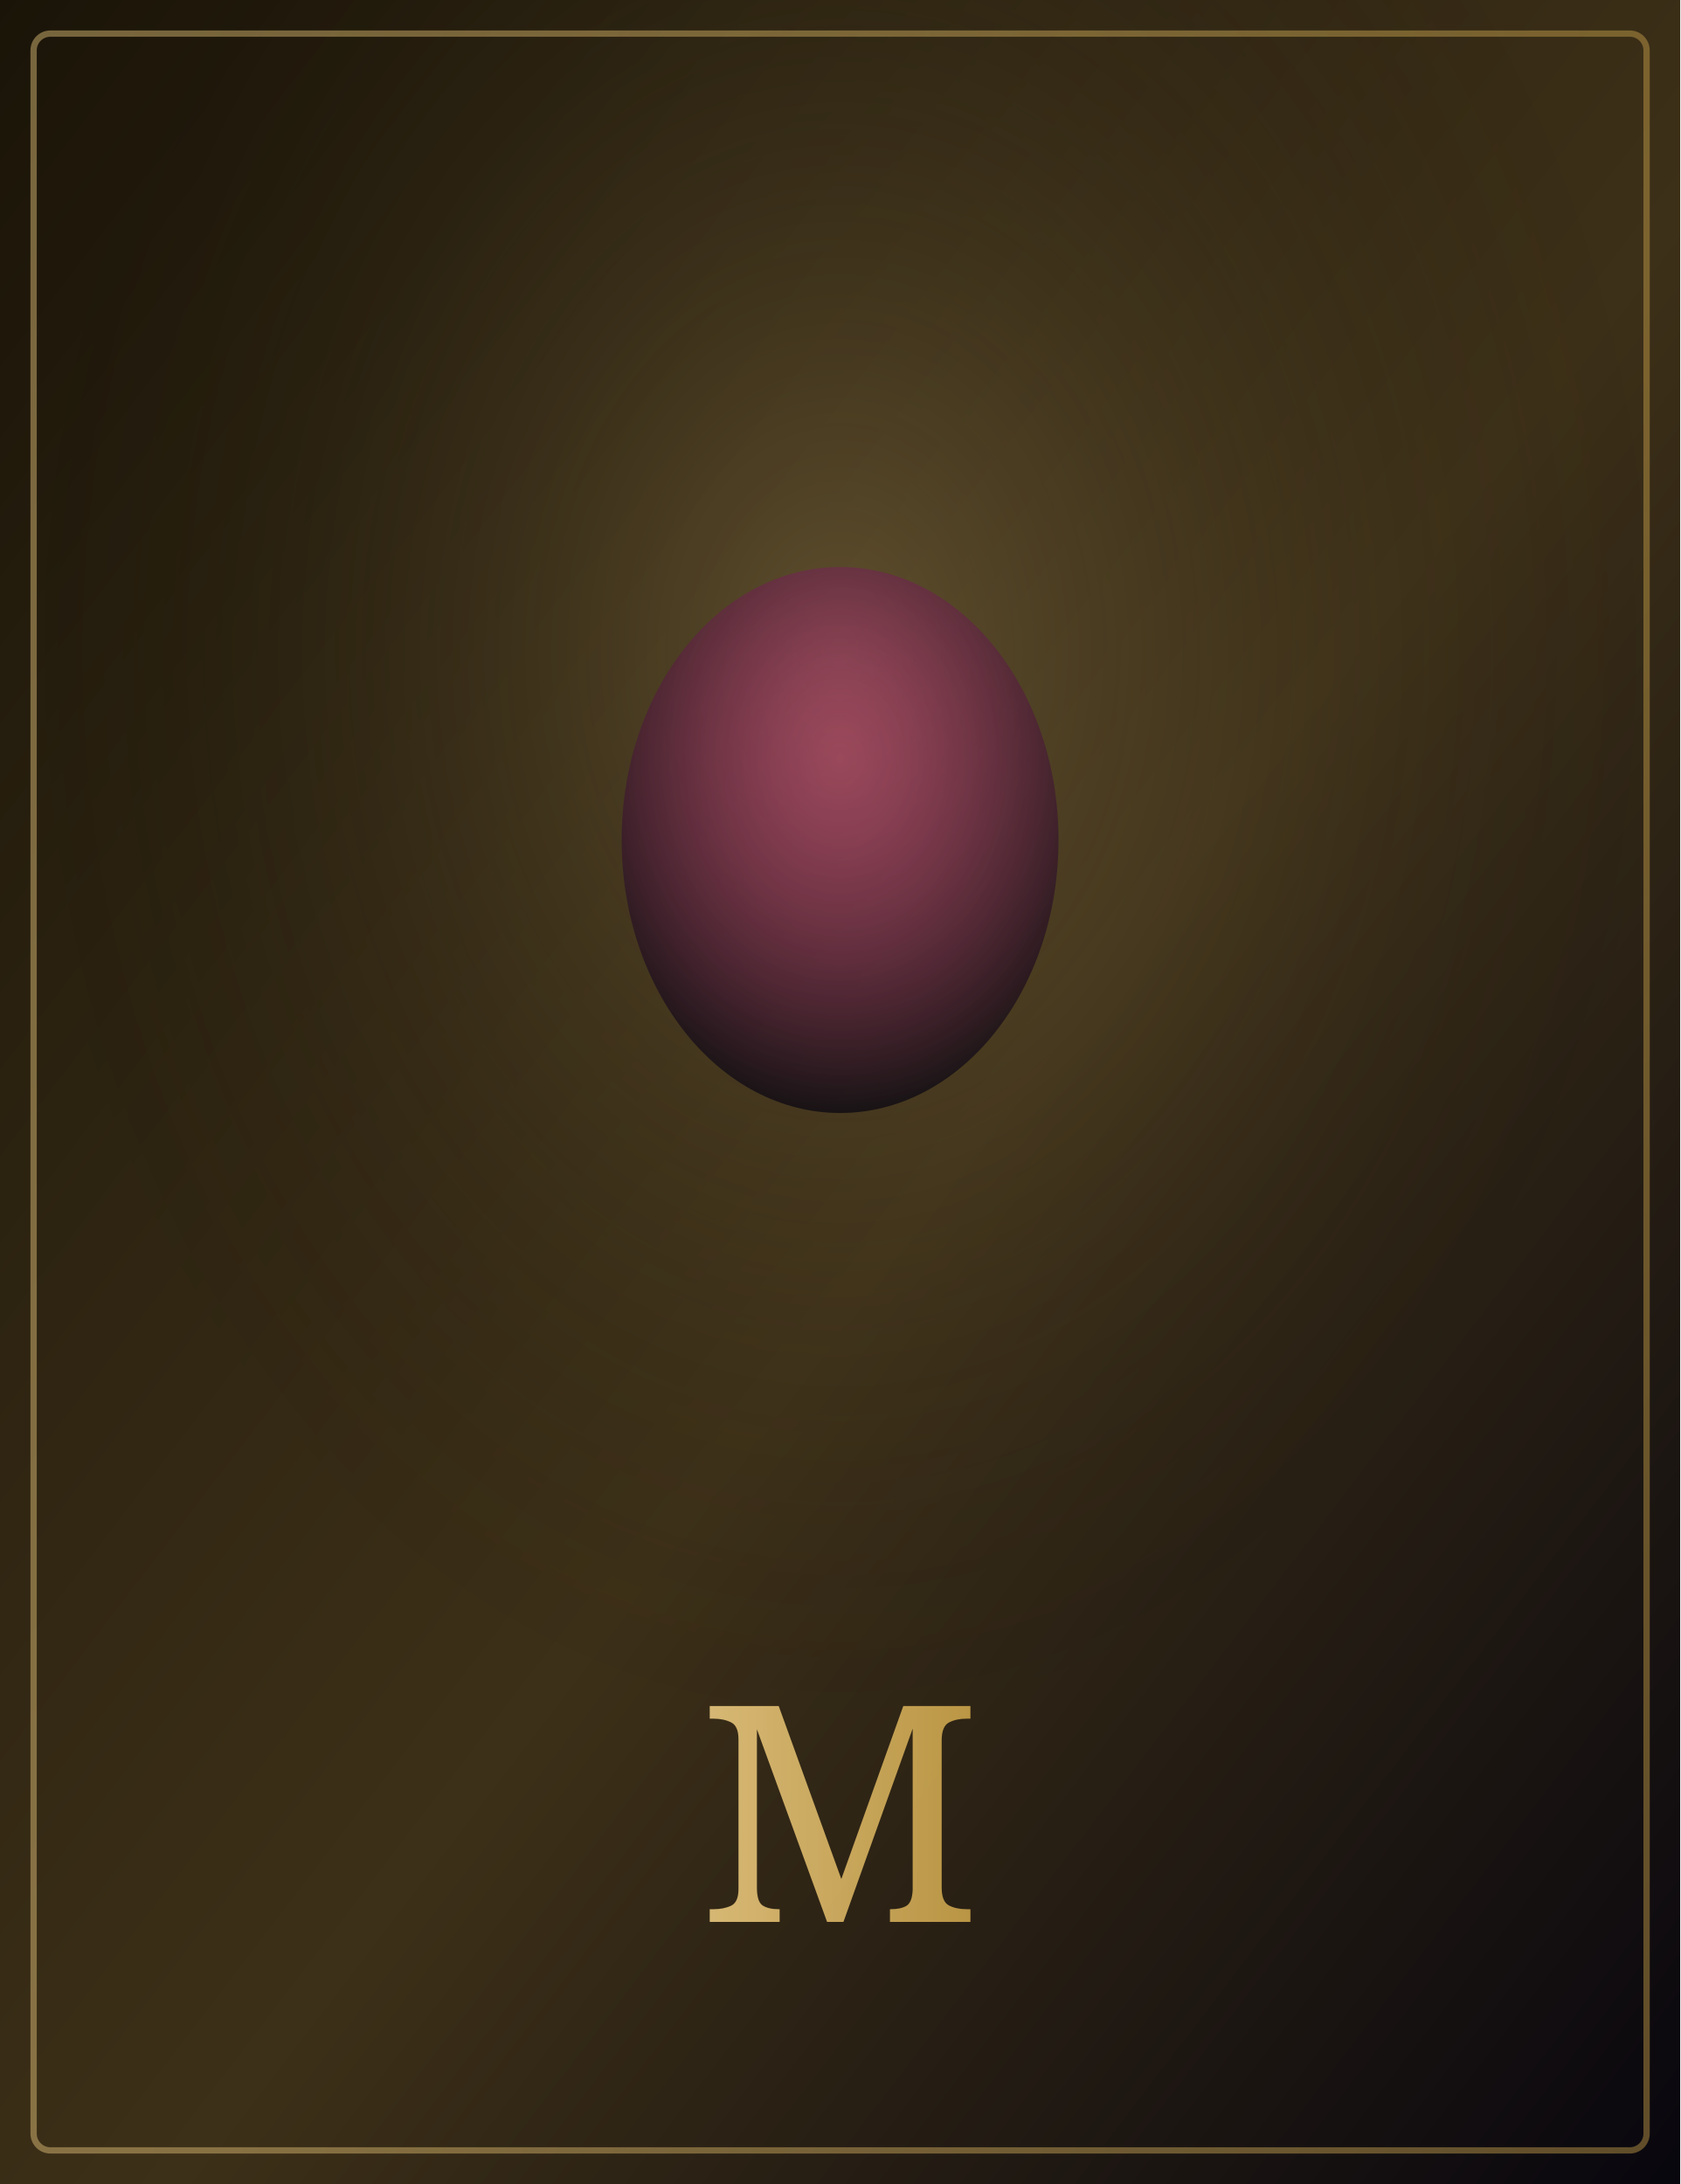
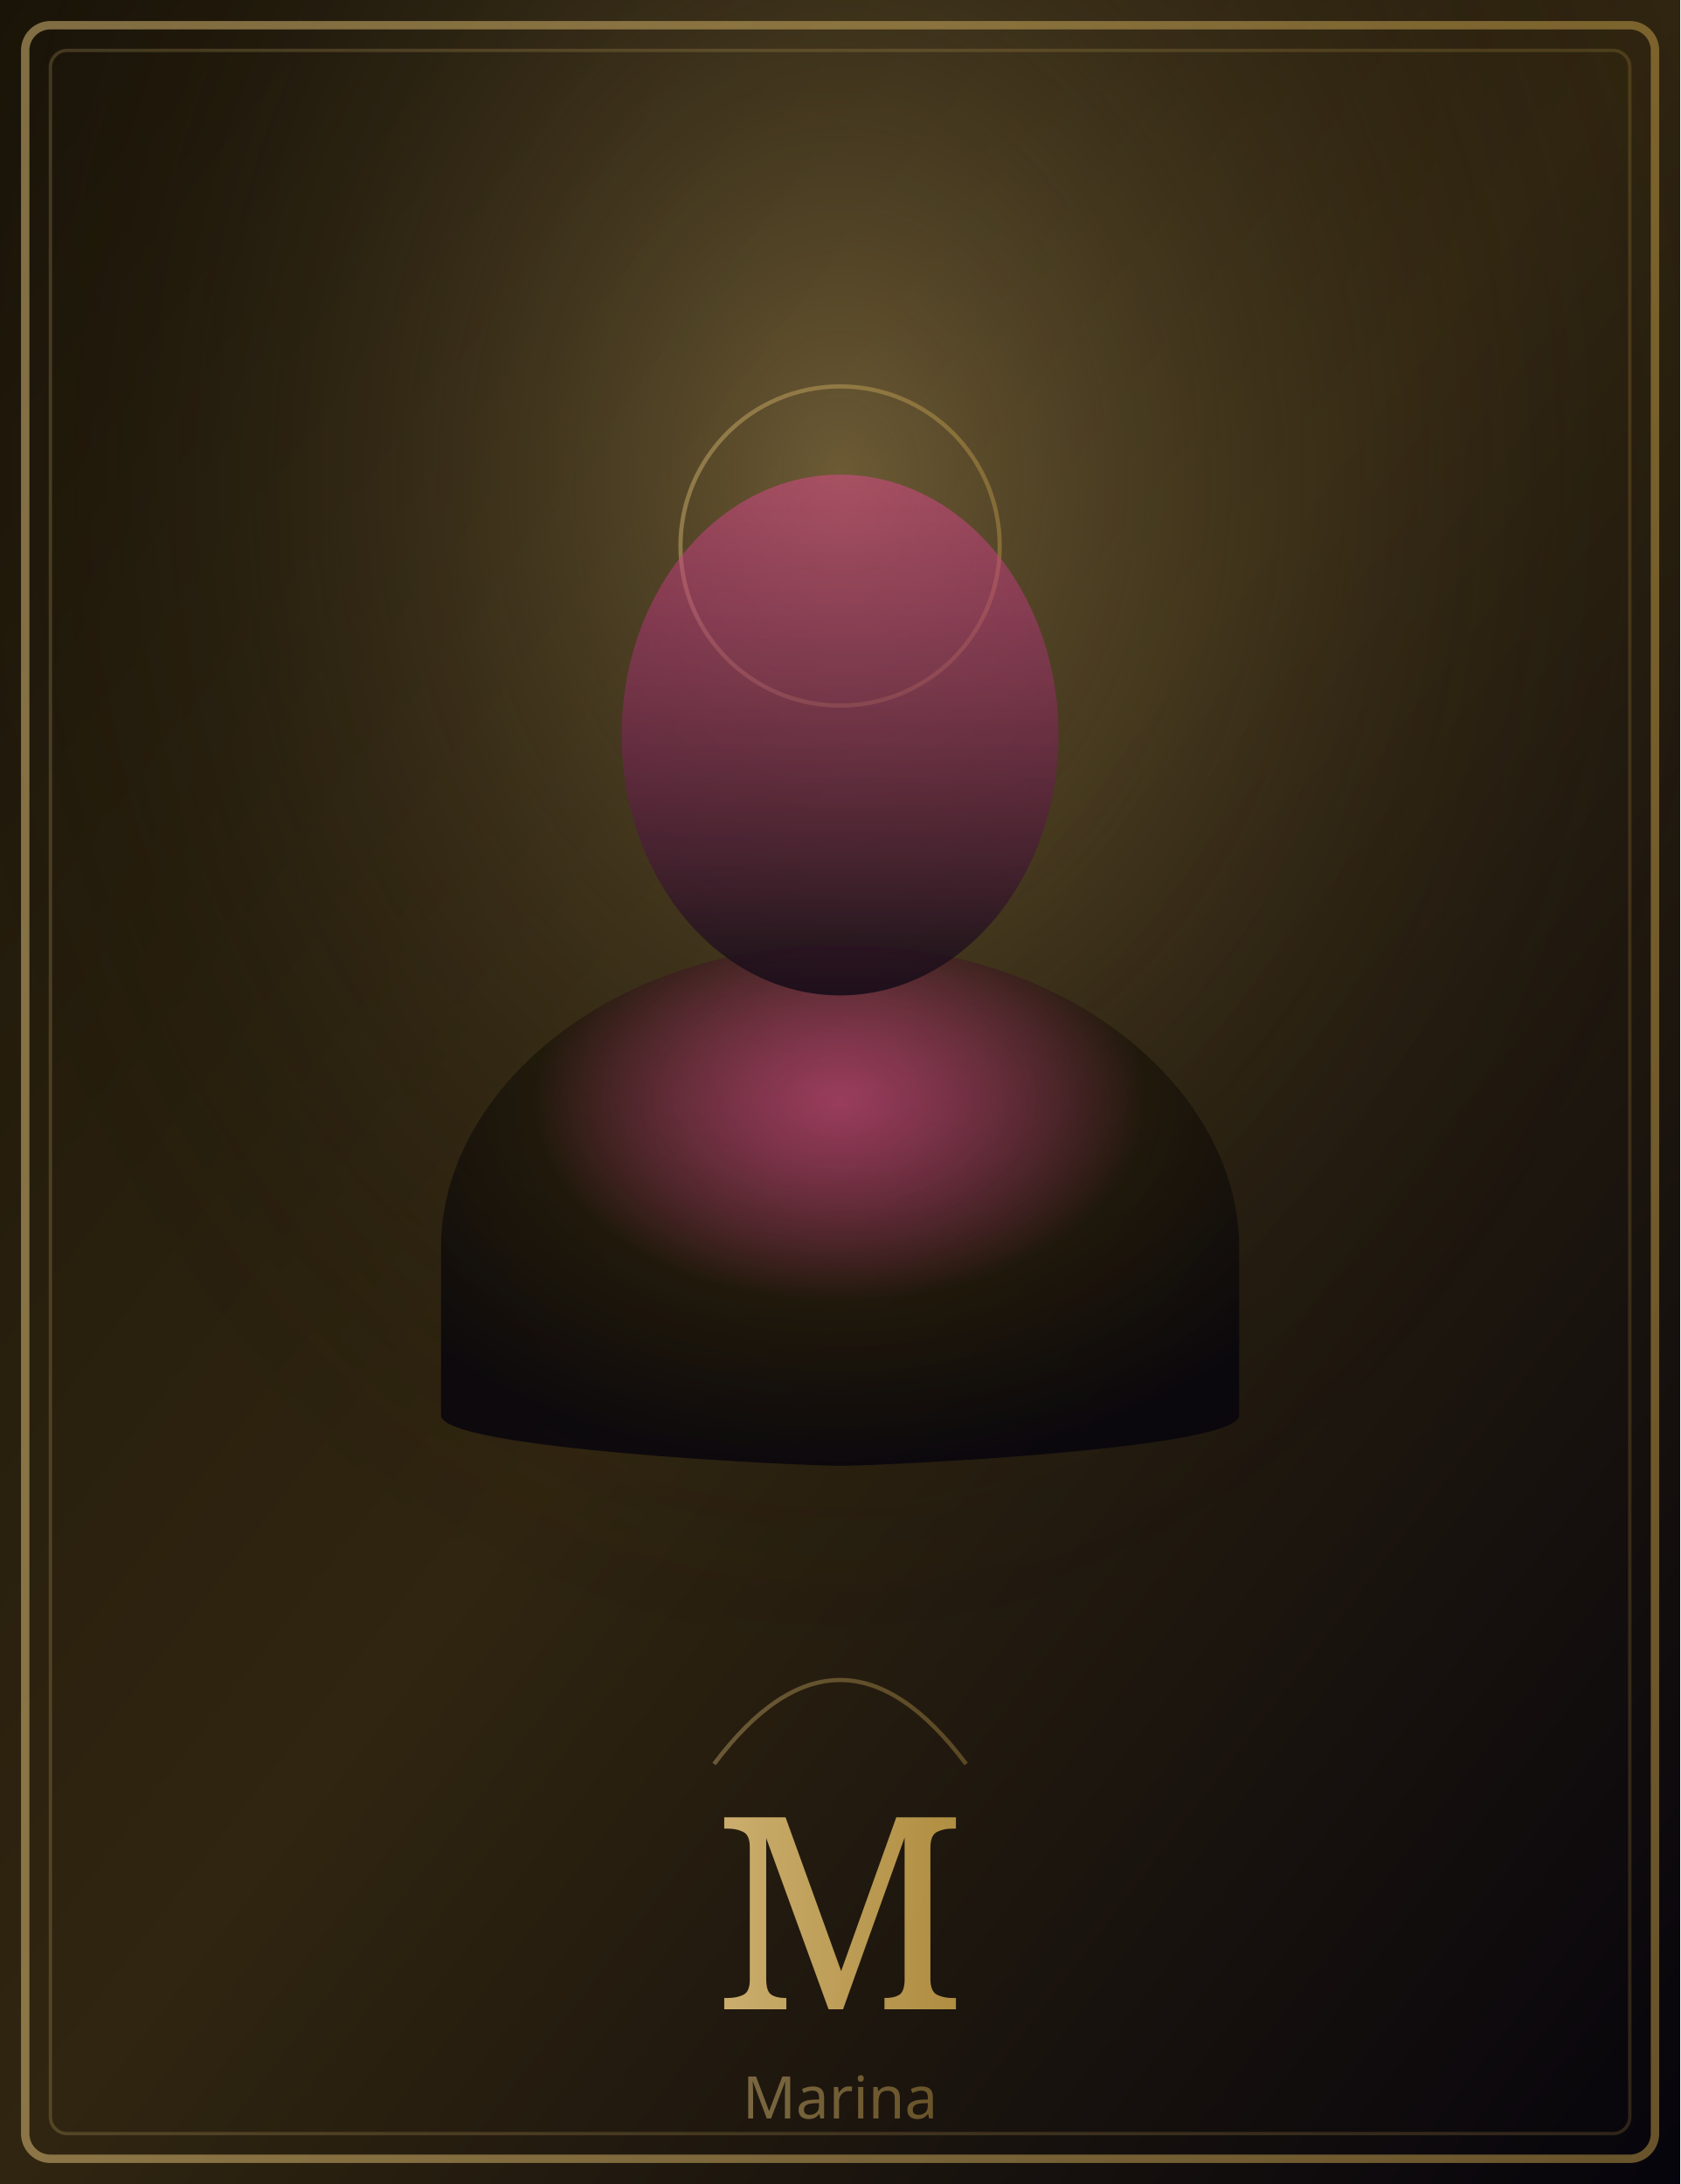
<svg xmlns="http://www.w3.org/2000/svg" viewBox="0 0 400 520" width="400" height="520">
  <defs>
    <linearGradient id="bg" x1="0%" y1="0%" x2="100%" y2="100%">
      <stop offset="0%" stop-color="#1a1408" />
-       <stop offset="55%" stop-color="#3d3018" />
-       <stop offset="100%" stop-color="#08060e" />
+       <stop offset="50%" stop-color="#302510" />
+       <stop offset="100%" stop-color="#06040c" />
    </linearGradient>
    <linearGradient id="gold" x1="0%" y1="0%" x2="100%" y2="0%">
      <stop offset="0%" stop-color="#E8C77E" />
      <stop offset="100%" stop-color="#C9A24A" />
    </linearGradient>
-     <radialGradient id="sil" cx="50%" cy="35%" r="65%">
-       <stop offset="0%" stop-color="#ec4899" stop-opacity="0.55" />
-       <stop offset="100%" stop-color="#0a0812" stop-opacity="0.95" />
+     <radialGradient id="sil" cx="50%" cy="30%" r="70%">
+       <stop offset="0%" stop-color="#ec4899" stop-opacity="0.65" />
+       <stop offset="55%" stop-color="#1a1408" stop-opacity="0.9" />
+       <stop offset="100%" stop-color="#06040c" stop-opacity="1" />
    </radialGradient>
-     <radialGradient id="glow" cx="50%" cy="30%" r="50%">
-       <stop offset="0%" stop-color="#e8c77e" stop-opacity="0.25" />
+     <radialGradient id="glow" cx="50%" cy="22%" r="55%">
+       <stop offset="0%" stop-color="#e8c77e" stop-opacity="0.35" />
      <stop offset="100%" stop-color="transparent" />
    </radialGradient>
+     <linearGradient id="face" x1="0%" y1="0%" x2="0%" y2="100%">
+       <stop offset="0%" stop-color="#ec4899" stop-opacity="0.5" />
+       <stop offset="100%" stop-color="#0a0812" stop-opacity="0.85" />
+     </linearGradient>
  </defs>
  <rect width="100%" height="100%" fill="url(#bg)" />
  <rect width="100%" height="100%" fill="url(#glow)" />
-   <ellipse cx="200" cy="200" rx="52" ry="65" fill="url(#sil)" opacity="0.8" />
-   <text x="50%" y="88%" text-anchor="middle" font-family="Georgia, serif" font-size="72" fill="url(#gold)" opacity="0.9">M</text>
-   <rect x="8" y="8" width="384" height="504" fill="none" stroke="url(#gold)" stroke-width="1.5" opacity="0.45" rx="4" />
+   <circle cx="200" cy="130" r="38" fill="none" stroke="url(#gold)" stroke-width="1" opacity="0.4" />
+   <path d="M170 420 Q200 380 230 420" fill="none" stroke="url(#gold)" stroke-width="1" opacity="0.35" />
+   <path d="M200 225c-55 0-95 35-95 72v40c0 8 85 12 95 12s95-4 95-12v-40c0-37-40-72-95-72z" fill="url(#sil)" opacity="0.82" />
+   <ellipse cx="200" cy="175" rx="52" ry="62" fill="url(#face)" opacity="0.92" />
+   <text x="50%" y="92%" text-anchor="middle" font-family="Georgia, serif" font-size="64" fill="url(#gold)" opacity="0.85">M</text>
+   <text x="50%" y="97%" text-anchor="middle" font-family="system-ui, sans-serif" font-size="14" fill="url(#gold)" opacity="0.45">Marina</text>
+   <rect x="6" y="6" width="388" height="508" fill="none" stroke="url(#gold)" stroke-width="2" opacity="0.5" rx="6" />
+   <rect x="12" y="12" width="376" height="496" fill="none" stroke="url(#gold)" stroke-width="0.8" opacity="0.2" rx="4" />
</svg>
